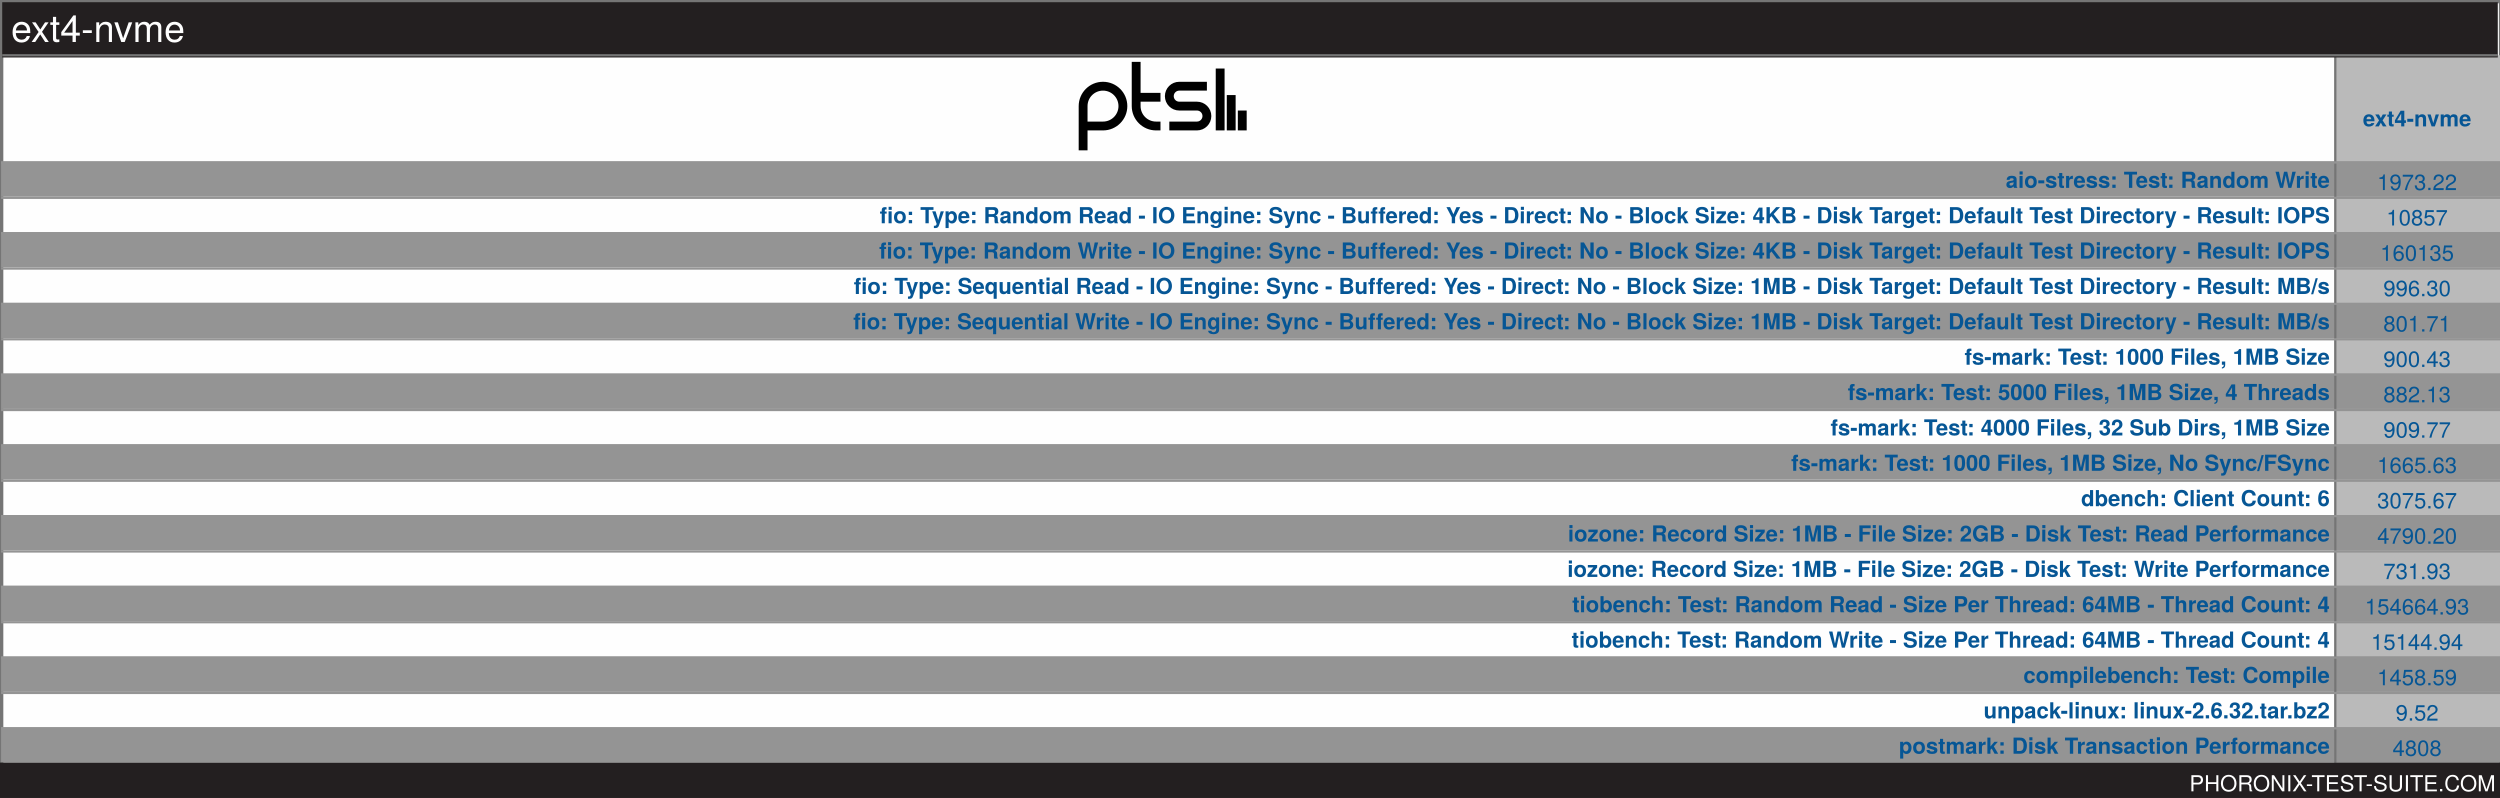
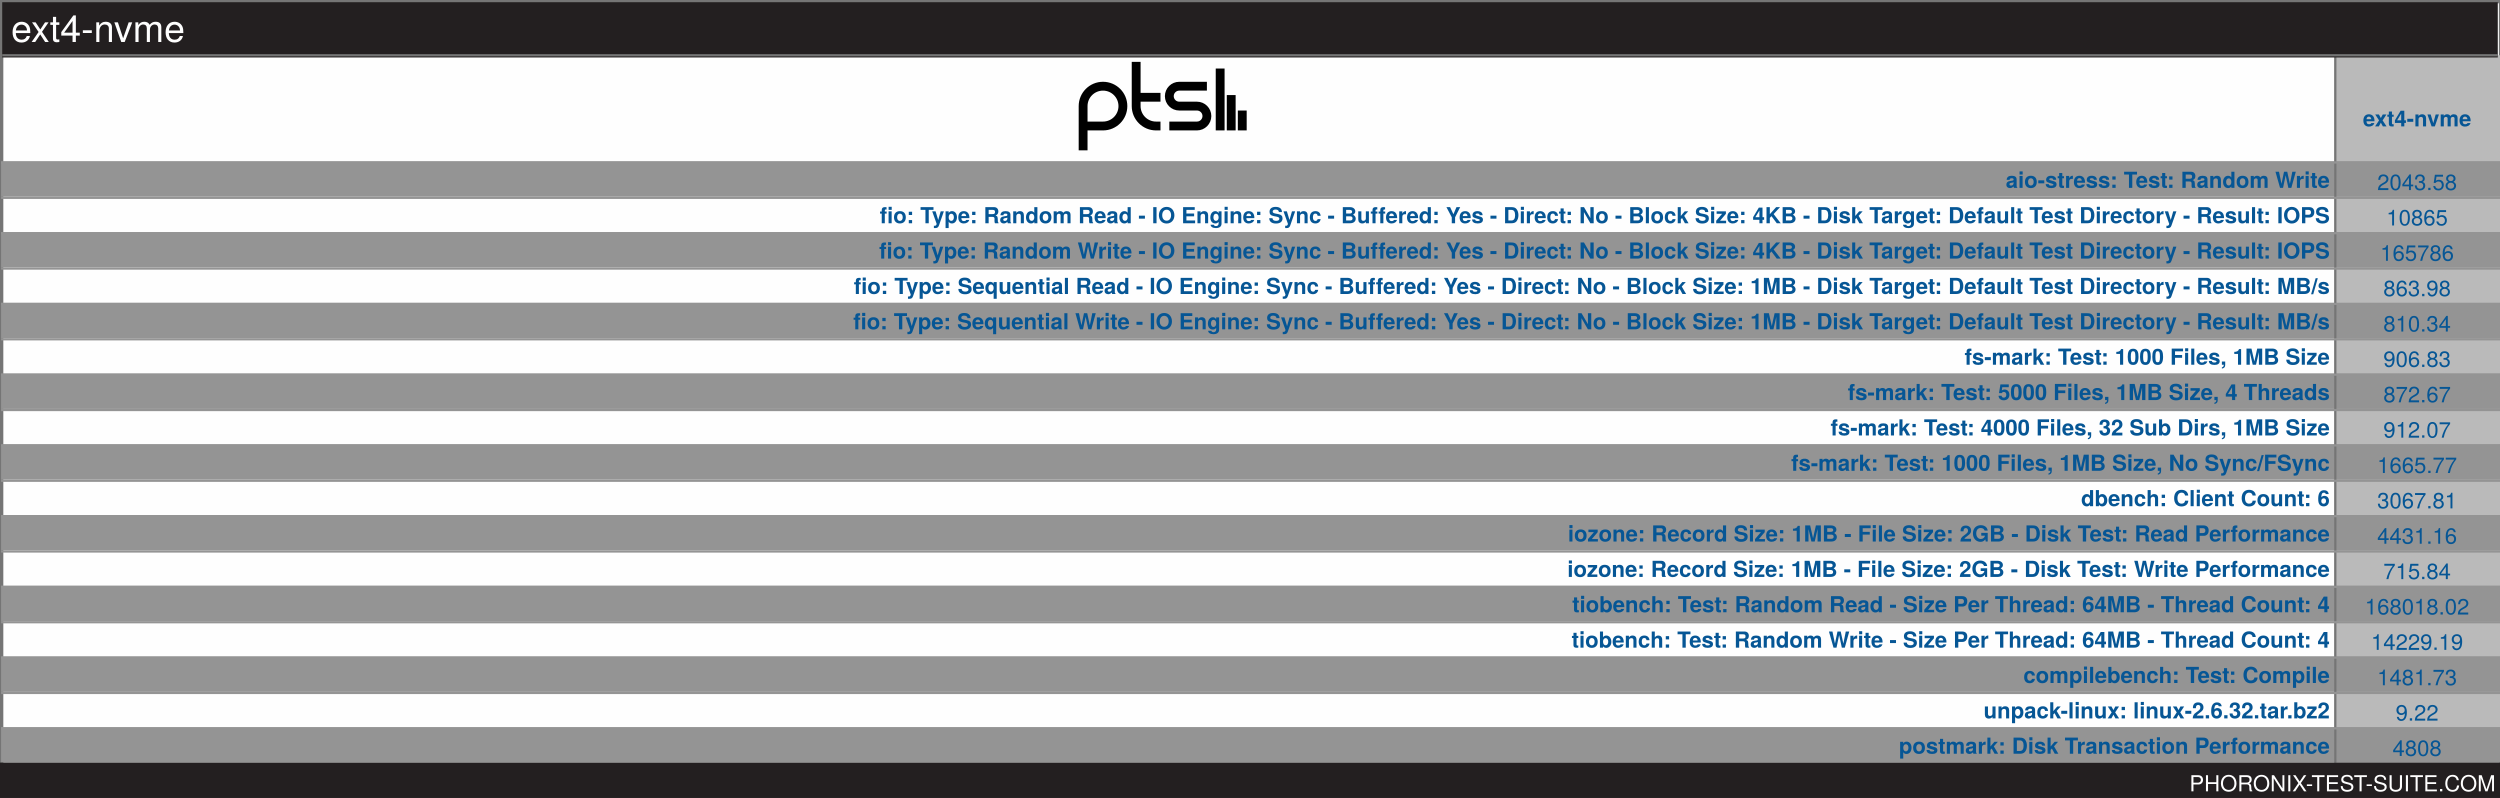
<svg xmlns="http://www.w3.org/2000/svg" xmlns:xlink="http://www.w3.org/1999/xlink" version="1.1" font-family="sans-serif, droid-sans, helvetica, verdana, tahoma" viewbox="0 0 1131 361" width="1131" height="361" preserveAspectRatio="xMinYMin meet">
  <rect x="0" y="0" width="1131" height="361" fill="#FEFEFE" stroke="#757575" stroke-width="2" />
  <rect x="1" y="1" width="1130" height="360" fill="#FEFEFE" stroke="#757575" stroke-width="1" />
  <path d="m74 22v9m-5-16v16m-5-28v28m-23-2h12.5c2.485 0 4.5-2.015 4.5-4.5s-2.015-4.5-4.5-4.5h-8c-2.485 0-4.5-2.015-4.5-4.5s2.015-4.5 4.5-4.5h12.5m-21 5h-11m11 13h-2c-4.971 0-9-4.029-9-9v-20m-24 40v-20c0-4.971 4.029-9 9-9 4.971 0 9 4.029 9 9s-4.029 9-9 9h-9" stroke="#000000" stroke-width="4" fill="none" transform="translate(488,28)" />
  <line x1="1056" y1="185" x2="1131" y2="185" stroke="#BABABA" stroke-width="320" stroke-dasharray="75,75" />
  <line x1="566" y1="73" x2="566" y2="345" stroke="#949494" stroke-width="1131" stroke-dasharray="16,16" />
  <line x1="1056" y1="185" x2="1131" y2="185" stroke="#757575" stroke-width="320" stroke-dasharray="1,74" />
  <rect x="1" y="1" width="1129" height="25" fill="#231f20" />
  <text x="5" y="19" font-size="17" fill="#FEFEFE" text-anchor="start">ext4-nvme</text>
  <line x1="1" y1="25" x2="1130" y2="25" stroke="#757575" stroke-width="1" />
  <g font-size="10" font-weight="bold" text-anchor="end" fill="#065695">
    <a xlink:href="http://openbenchmarking.org/test/pts/aio-stress-1.1.1" xlink:show="new">
      <text x="1054" y="85" fill="#065695">aio-stress: Test: Random Write</text>
    </a>
    <a xlink:href="http://openbenchmarking.org/test/pts/fio-1.8.2" xlink:show="new">
      <text x="1054" y="101" fill="#065695">fio: Type: Random Read - IO Engine: Sync - Buffered: Yes - Direct: No - Block Size: 4KB - Disk Target: Default Test Directory - Result: IOPS</text>
    </a>
    <a xlink:href="http://openbenchmarking.org/test/pts/fio-1.8.2" xlink:show="new">
      <text x="1054" y="117" fill="#065695">fio: Type: Random Write - IO Engine: Sync - Buffered: Yes - Direct: No - Block Size: 4KB - Disk Target: Default Test Directory - Result: IOPS</text>
    </a>
    <a xlink:href="http://openbenchmarking.org/test/pts/fio-1.8.2" xlink:show="new">
      <text x="1054" y="133" fill="#065695">fio: Type: Sequential Read - IO Engine: Sync - Buffered: Yes - Direct: No - Block Size: 1MB - Disk Target: Default Test Directory - Result: MB/s</text>
    </a>
    <a xlink:href="http://openbenchmarking.org/test/pts/fio-1.8.2" xlink:show="new">
      <text x="1054" y="149" fill="#065695">fio: Type: Sequential Write - IO Engine: Sync - Buffered: Yes - Direct: No - Block Size: 1MB - Disk Target: Default Test Directory - Result: MB/s</text>
    </a>
    <a xlink:href="http://openbenchmarking.org/test/pts/fs-mark-1.0.1" xlink:show="new">
      <text x="1054" y="165" fill="#065695">fs-mark: Test: 1000 Files, 1MB Size</text>
    </a>
    <a xlink:href="http://openbenchmarking.org/test/pts/fs-mark-1.0.1" xlink:show="new">
      <text x="1054" y="181" fill="#065695">fs-mark: Test: 5000 Files, 1MB Size, 4 Threads</text>
    </a>
    <a xlink:href="http://openbenchmarking.org/test/pts/fs-mark-1.0.1" xlink:show="new">
      <text x="1054" y="197" fill="#065695">fs-mark: Test: 4000 Files, 32 Sub Dirs, 1MB Size</text>
    </a>
    <a xlink:href="http://openbenchmarking.org/test/pts/fs-mark-1.0.1" xlink:show="new">
      <text x="1054" y="213" fill="#065695">fs-mark: Test: 1000 Files, 1MB Size, No Sync/FSync</text>
    </a>
    <a xlink:href="http://openbenchmarking.org/test/pts/dbench-1.0.0" xlink:show="new">
      <text x="1054" y="229" fill="#065695">dbench: Client Count: 6</text>
    </a>
    <a xlink:href="http://openbenchmarking.org/test/pts/iozone-1.8.0" xlink:show="new">
      <text x="1054" y="245" fill="#065695">iozone: Record Size: 1MB - File Size: 2GB - Disk Test: Read Performance</text>
    </a>
    <a xlink:href="http://openbenchmarking.org/test/pts/iozone-1.8.0" xlink:show="new">
      <text x="1054" y="261" fill="#065695">iozone: Record Size: 1MB - File Size: 2GB - Disk Test: Write Performance</text>
    </a>
    <a xlink:href="http://openbenchmarking.org/test/pts/tiobench-1.3.0" xlink:show="new">
      <text x="1054" y="277" fill="#065695">tiobench: Test: Random Read - Size Per Thread: 64MB - Thread Count: 4</text>
    </a>
    <a xlink:href="http://openbenchmarking.org/test/pts/tiobench-1.3.0" xlink:show="new">
      <text x="1054" y="293" fill="#065695">tiobench: Test: Random Write - Size Per Thread: 64MB - Thread Count: 4</text>
    </a>
    <a xlink:href="http://openbenchmarking.org/test/pts/compilebench-1.0.1" xlink:show="new">
      <text x="1054" y="309" fill="#065695">compilebench: Test: Compile</text>
    </a>
    <a xlink:href="http://openbenchmarking.org/test/pts/unpack-linux-1.0.0" xlink:show="new">
      <text x="1054" y="325" fill="#065695">unpack-linux: linux-2.6.32.tar.bz2</text>
    </a>
    <a xlink:href="http://openbenchmarking.org/test/pts/postmark-1.1.0" xlink:show="new">
      <text x="1054" y="341" fill="#065695">postmark: Disk Transaction Performance</text>
    </a>
  </g>
  <g font-size="10" fill="#065695" font-weight="bold" text-anchor="middle" dominant-baseline="text-before-edge">
    <text x="1093.5" y="49">ext4-nvme</text>
  </g>
  <g />
  <g text-anchor="middle" font-size="10">
-     <text x="1093.5" y="86" fill="#065695" xlink:title="STD Dev: 1.62%;  STD Error: 18.46">1973.22</text>
-     <text x="1093.5" y="102" fill="#065695" xlink:title="STD Dev: 0.63%;  STD Error: 39.50">10857</text>
-     <text x="1093.5" y="118" fill="#065695" xlink:title="STD Dev: 0.20%;  STD Error: 183.89">160135</text>
-     <text x="1093.5" y="134" fill="#065695" xlink:title="STD Dev: 0.35%;  STD Error: 1.99">996.30</text>
-     <text x="1093.5" y="150" fill="#065695" xlink:title="STD Dev: 1.01%;  STD Error: 4.67">801.71</text>
-     <text x="1093.5" y="166" fill="#065695" xlink:title="STD Dev: 0.84%;  STD Error: 4.36">900.43</text>
-     <text x="1093.5" y="182" fill="#065695" xlink:title="STD Dev: 6.25%;  STD Error: 22.51">882.13</text>
-     <text x="1093.5" y="198" fill="#065695" xlink:title="STD Dev: 1.21%;  STD Error: 6.36">909.77</text>
-     <text x="1093.5" y="214" fill="#065695" xlink:title="STD Dev: 1.23%;  STD Error: 11.87">1665.63</text>
-     <text x="1093.5" y="230" fill="#065695" xlink:title="STD Dev: 0.49%;  STD Error: 8.63">3075.67</text>
-     <text x="1093.5" y="246" fill="#065695" xlink:title="STD Dev: 17.62%;  STD Error: 344.63">4790.20</text>
-     <text x="1093.5" y="262" fill="#065695" xlink:title="STD Dev: 0.87%;  STD Error: 3.67">731.93</text>
-     <text x="1093.5" y="278" fill="#065695" xlink:title="STD Dev: 1.14%;  STD Error: 1015.86">154664.93</text>
-     <text x="1093.5" y="294" fill="#065695" xlink:title="STD Dev: 0.54%;  STD Error: 47.20">15144.94</text>
-     <text x="1093.5" y="310" fill="#065695" xlink:title="STD Dev: 0.17%;  STD Error: 1.41">1458.59</text>
-     <text x="1093.5" y="326" fill="#065695" xlink:title="STD Dev: 3.08%;  STD Error: 0.15">9.52</text>
+     <text x="1093.5" y="86" fill="#065695" xlink:title="STD Dev: 2.23%;  STD Error: 26.25">2043.58</text>
+     <text x="1093.5" y="102" fill="#065695" xlink:title="STD Dev: 0.52%;  STD Error: 32.36">10865</text>
+     <text x="1093.5" y="118" fill="#065695" xlink:title="STD Dev: 1.63%;  STD Error: 1558.37">165786</text>
+     <text x="1093.5" y="134" fill="#065695" xlink:title="STD Dev: 4.34%;  STD Error: 15.31">863.98</text>
+     <text x="1093.5" y="150" fill="#065695" xlink:title="STD Dev: 0.76%;  STD Error: 3.56">810.34</text>
+     <text x="1093.5" y="166" fill="#065695" xlink:title="STD Dev: 0.43%;  STD Error: 2.23">906.83</text>
+     <text x="1093.5" y="182" fill="#065695" xlink:title="STD Dev: 3.78%;  STD Error: 13.45">872.67</text>
+     <text x="1093.5" y="198" fill="#065695" xlink:title="STD Dev: 1.06%;  STD Error: 5.57">912.07</text>
+     <text x="1093.5" y="214" fill="#065695" xlink:title="STD Dev: 0.50%;  STD Error: 4.81">1665.77</text>
+     <text x="1093.5" y="230" fill="#065695" xlink:title="STD Dev: 0.46%;  STD Error: 8.07">3067.81</text>
+     <text x="1093.5" y="246" fill="#065695" xlink:title="STD Dev: 1.58%;  STD Error: 40.40">4431.16</text>
+     <text x="1093.5" y="262" fill="#065695" xlink:title="STD Dev: 3.30%;  STD Error: 10.57">715.84</text>
+     <text x="1093.5" y="278" fill="#065695" xlink:title="STD Dev: 15.39%;  STD Error: 10553.70">168018.02</text>
+     <text x="1093.5" y="294" fill="#065695" xlink:title="STD Dev: 8.60%;  STD Error: 499.47">14229.19</text>
+     <text x="1093.5" y="310" fill="#065695" xlink:title="STD Dev: 2.17%;  STD Error: 18.59">1481.73</text>
+     <text x="1093.5" y="326" fill="#065695" xlink:title="STD Dev: 0.20%;  STD Error: 0.01">9.22</text>
    <text x="1093.5" y="342" fill="#065695" xlink:title="STD Dev: 1.92%;  STD Error: 53.41">4808</text>
  </g>
  <line x1="566" y1="73" x2="566" y2="345" stroke="#949494" stroke-width="1131" stroke-dasharray="1,15" />
  <rect x="0" y="345" width="1131" height="16" fill="#231f20" />
  <a xlink:href="http://www.phoronix-test-suite.com/" xlink:show="new">
    <text x="1129" y="358" font-size="10" fill="#FFFFFF" text-anchor="end" xlink:show="new">PHORONIX-TEST-SUITE.COM</text>
  </a>
</svg>
